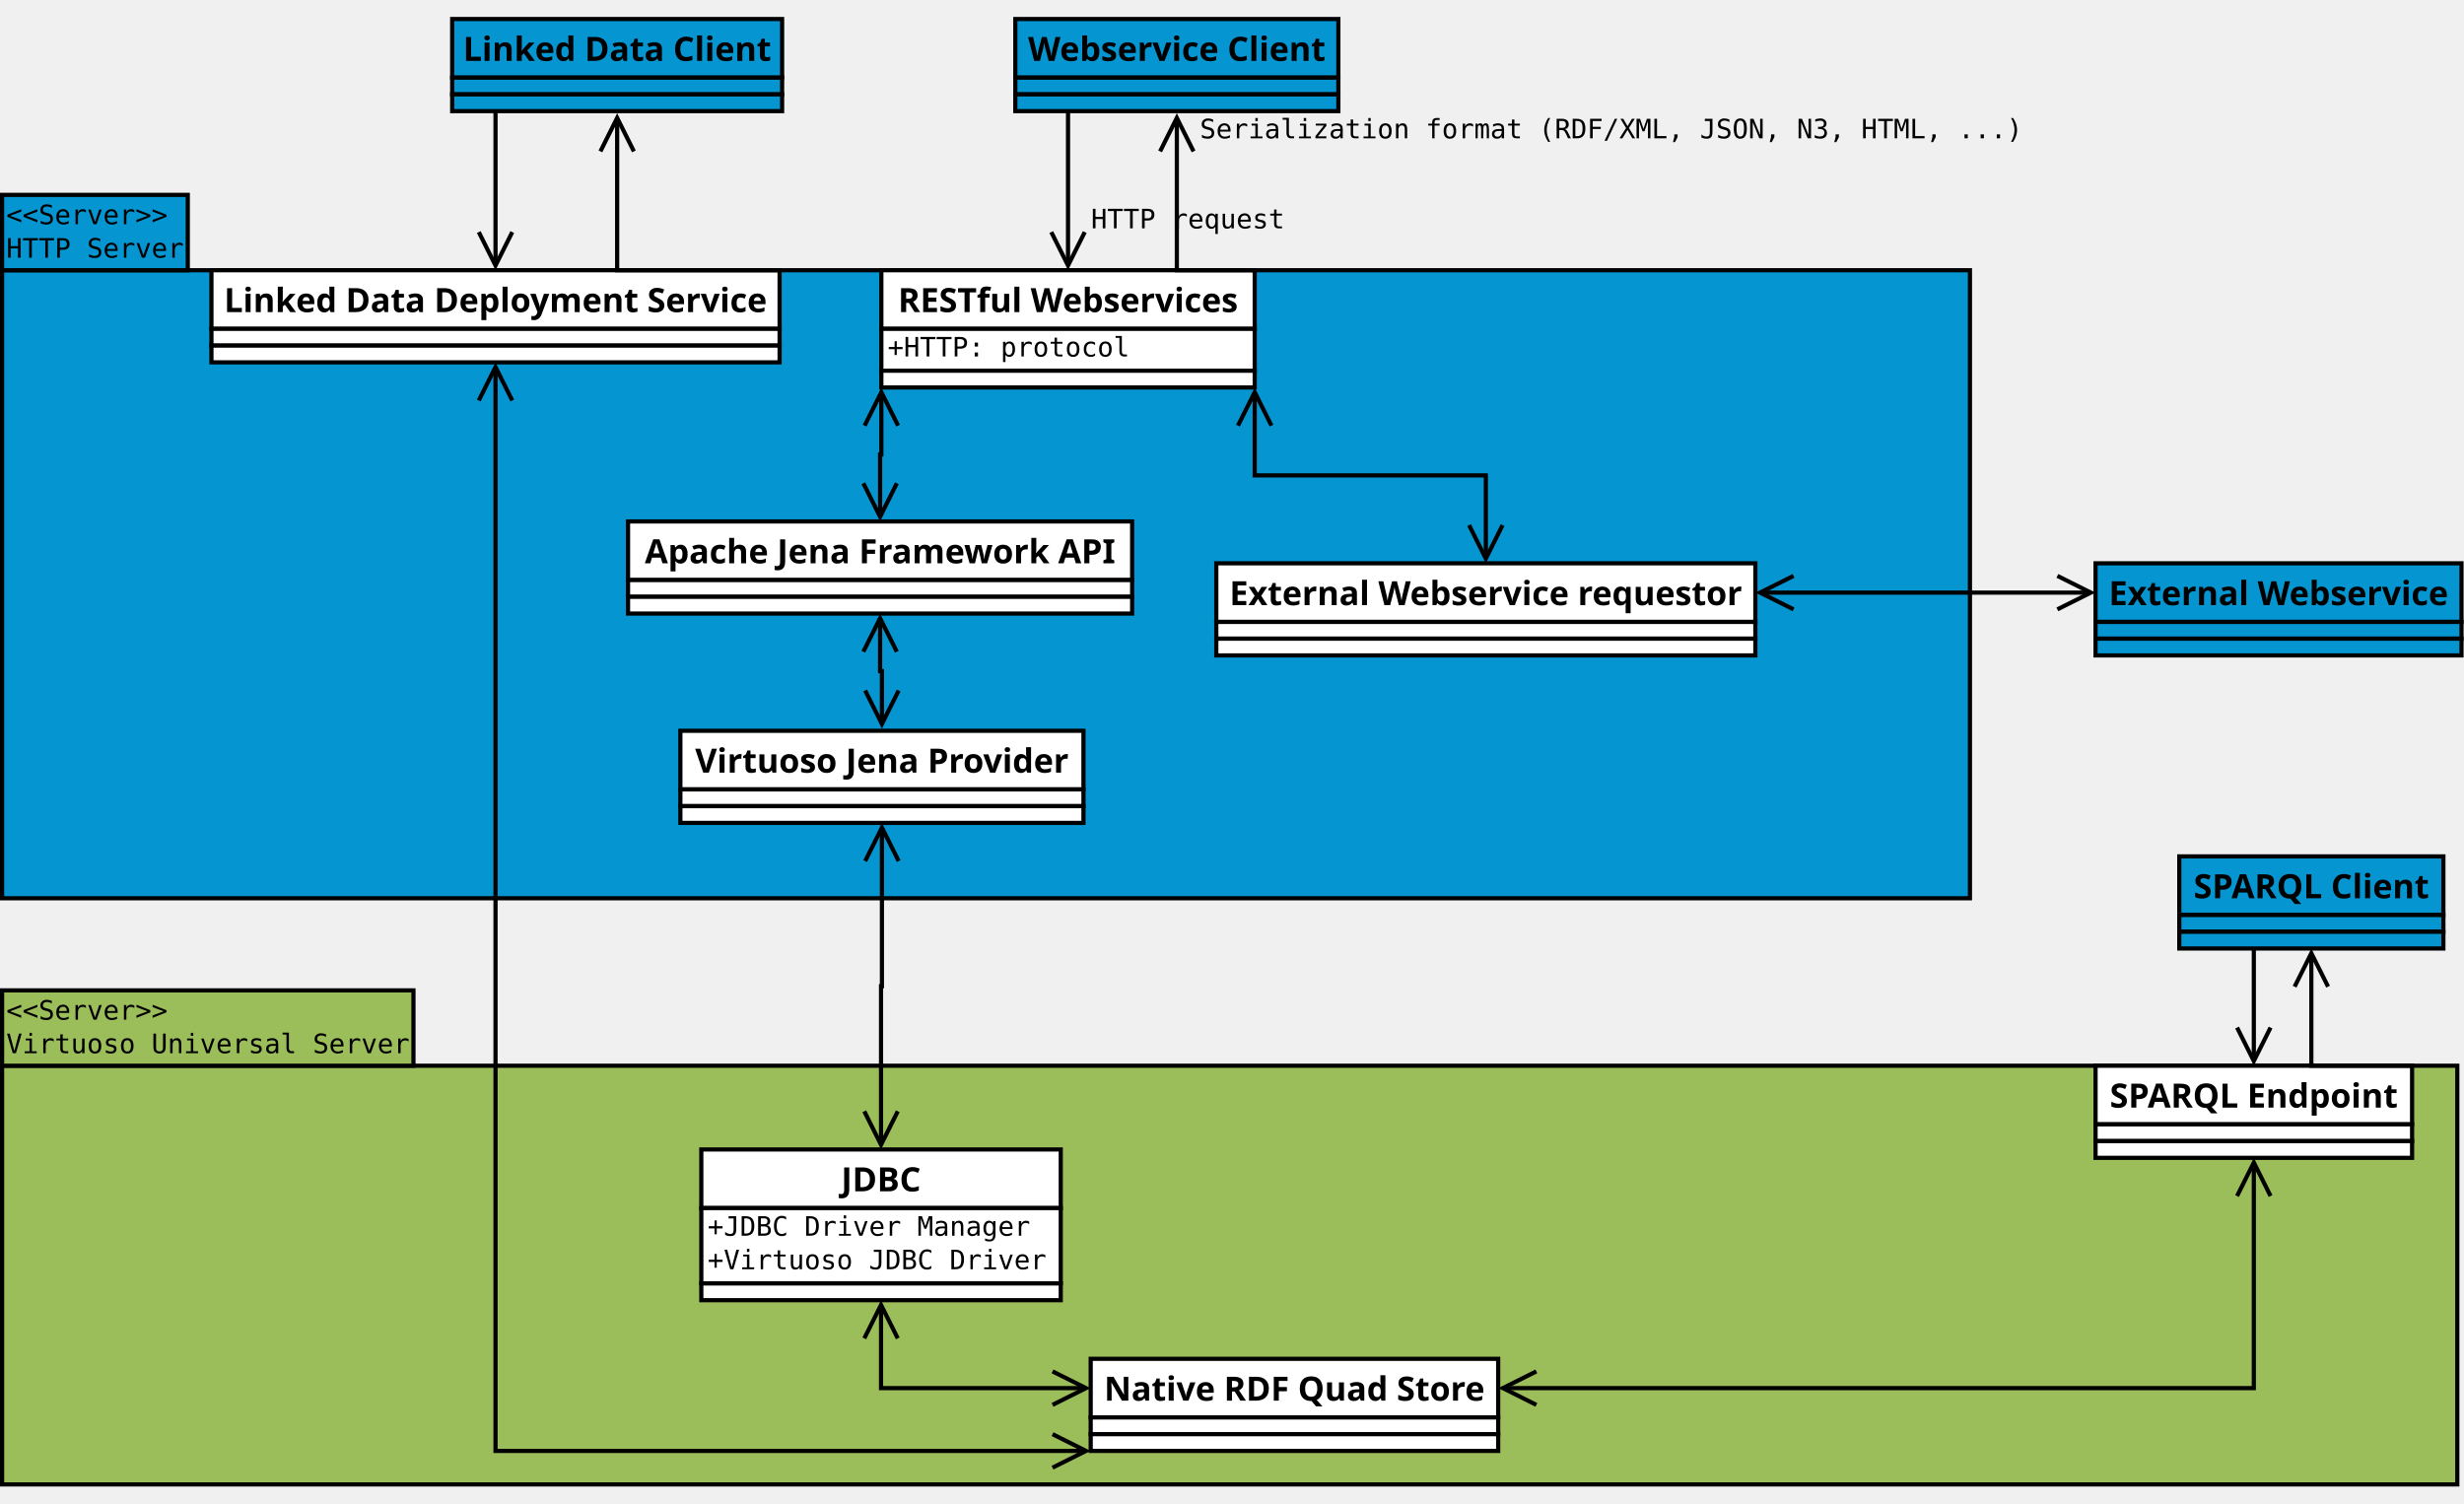
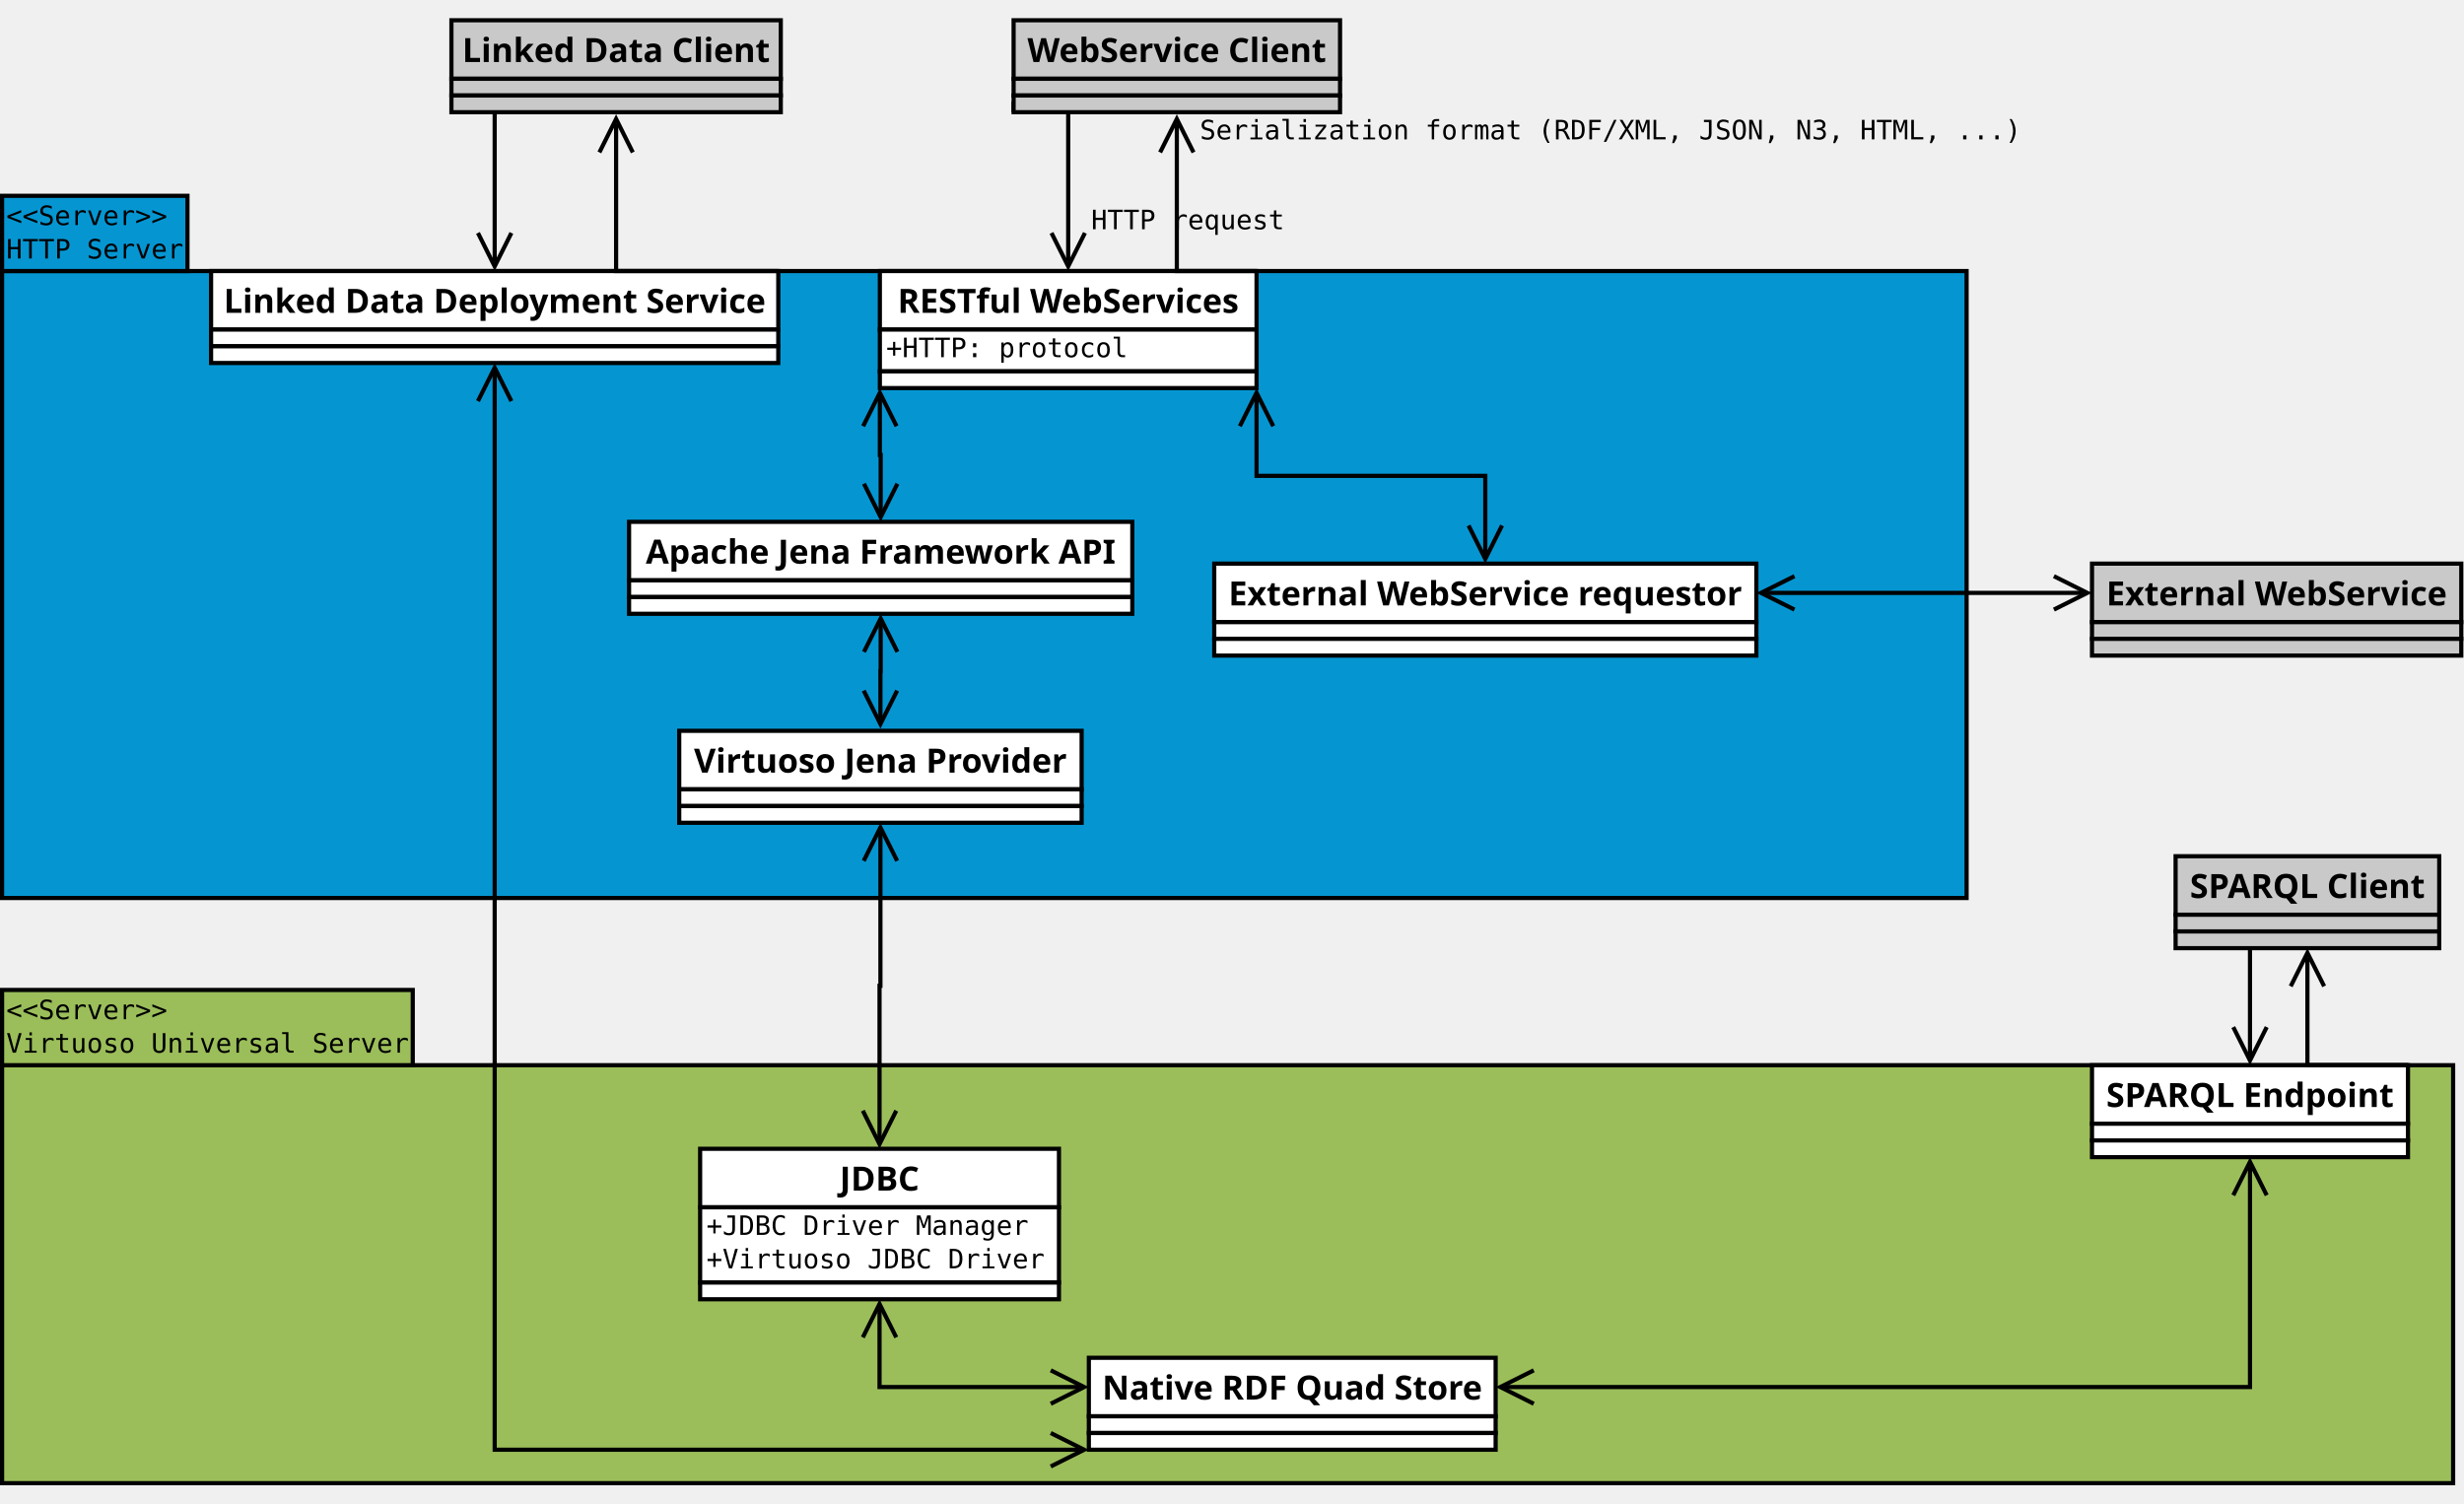
- <svg xmlns="http://www.w3.org/2000/svg" width="59cm" height="36cm" viewBox="99 19 1177 702">
+ <svg xmlns="http://www.w3.org/2000/svg" width="59cm" height="36cm" viewBox="99 19 1179 702">
  <g>
    <rect style="fill: #0596d2" x="100" y="140" width="940" height="300" />
    <rect style="fill: none; fill-opacity:0; stroke-width: 2; stroke: #000000" x="100" y="140" width="940" height="300" />
    <rect style="fill: #0596d2" x="100" y="104" width="88.7" height="36" />
    <rect style="fill: none; fill-opacity:0; stroke-width: 2; stroke: #000000" x="100" y="104" width="88.7" height="36" />
    <text font-size="12.8" style="fill: #000000;text-anchor:start;font-family:monospace;font-style:normal;font-weight:normal" x="102" y="118">&lt;&lt;Server&gt;&gt;</text>
    <text font-size="12.8" style="fill: #000000;text-anchor:start;font-family:monospace;font-style:normal;font-weight:normal" x="102" y="134">HTTP Server</text>
  </g>
  <g>
    <rect style="fill: #9bbe5a" x="100" y="520" width="1172.8" height="200" />
    <rect style="fill: none; fill-opacity:0; stroke-width: 2; stroke: #000000" x="100" y="520" width="1172.8" height="200" />
    <rect style="fill: #9bbe5a" x="100" y="484" width="196.5" height="36" />
    <rect style="fill: none; fill-opacity:0; stroke-width: 2; stroke: #000000" x="100" y="484" width="196.5" height="36" />
    <text font-size="12.8" style="fill: #000000;text-anchor:start;font-family:monospace;font-style:normal;font-weight:normal" x="102" y="498">&lt;&lt;Server&gt;&gt;</text>
    <text font-size="12.8" style="fill: #000000;text-anchor:start;font-family:monospace;font-style:normal;font-weight:normal" x="102" y="514">Virtuoso Universal Server</text>
  </g>
  <g>
    <rect style="fill: #ffffff" x="200" y="140" width="271.4" height="28" />
    <rect style="fill: none; fill-opacity:0; stroke-width: 2; stroke: #000000" x="200" y="140" width="271.4" height="28" />
    <text font-size="16" style="fill: #000000;text-anchor:middle;font-family:sans-serif;font-style:normal;font-weight:700" x="335.7" y="160">Linked Data Deployment Service</text>
    <rect style="fill: #ffffff" x="200" y="168" width="271.4" height="8" />
    <rect style="fill: none; fill-opacity:0; stroke-width: 2; stroke: #000000" x="200" y="168" width="271.4" height="8" />
    <rect style="fill: #ffffff" x="200" y="176" width="271.4" height="8" />
    <rect style="fill: none; fill-opacity:0; stroke-width: 2; stroke: #000000" x="200" y="176" width="271.4" height="8" />
  </g>
  <g>
    <polyline style="fill: none; fill-opacity:0; stroke-width: 2; stroke: #000000" points="393.8,64 393.8,60 335.7,60 335.7,135.528 " />
    <polyline style="fill: none; fill-opacity:0; stroke-width: 2; stroke: #000000" points="327.7,121.764 335.7,137.764 343.7,121.764 " />
    <text font-size="12.8" style="fill: #000000;text-anchor:middle;font-family:monospace;font-style:normal;font-weight:normal" x="364.75" y="56" />
    <text font-size="12.8" style="fill: #000000;text-anchor:start;font-family:monospace;font-style:normal;font-weight:normal" x="397.8" y="60" />
    <text font-size="12.8" style="fill: #000000;text-anchor:start;font-family:monospace;font-style:normal;font-weight:normal" x="346.7" y="136" />
  </g>
  <g>
-     <rect style="fill: #0596d2" x="315" y="20" width="157.6" height="28" />
+     <rect style="fill: #c9c9c9" x="315" y="20" width="157.6" height="28" />
    <rect style="fill: none; fill-opacity:0; stroke-width: 2; stroke: #000000" x="315" y="20" width="157.6" height="28" />
    <text font-size="16" style="fill: #000000;text-anchor:middle;font-family:sans-serif;font-style:normal;font-weight:700" x="393.8" y="40">Linked Data Client</text>
-     <rect style="fill: #0596d2" x="315" y="48" width="157.6" height="8" />
+     <rect style="fill: #c9c9c9" x="315" y="48" width="157.6" height="8" />
    <rect style="fill: none; fill-opacity:0; stroke-width: 2; stroke: #000000" x="315" y="48" width="157.6" height="8" />
-     <rect style="fill: #0596d2" x="315" y="56" width="157.6" height="8" />
+     <rect style="fill: #c9c9c9" x="315" y="56" width="157.6" height="8" />
    <rect style="fill: none; fill-opacity:0; stroke-width: 2; stroke: #000000" x="315" y="56" width="157.6" height="8" />
  </g>
  <g>
    <polyline style="fill: none; fill-opacity:0; stroke-width: 2; stroke: #000000" points="471.4,140 471.4,140 393.8,140 393.8,69.465 " />
    <polyline style="fill: none; fill-opacity:0; stroke-width: 2; stroke: #000000" points="401.8,83.229 393.8,67.229 385.8,83.229 " />
    <text font-size="12.8" style="fill: #000000;text-anchor:middle;font-family:monospace;font-style:normal;font-weight:normal" x="432.6" y="136" />
    <text font-size="12.8" style="fill: #000000;text-anchor:end;font-family:monospace;font-style:normal;font-weight:normal" x="467.4" y="136" />
    <text font-size="12.8" style="fill: #000000;text-anchor:start;font-family:monospace;font-style:normal;font-weight:normal" x="404.8" y="76.993" />
  </g>
  <g>
-     <rect style="fill: #ffffff" x="520" y="140" width="178.35" height="28" />
-     <rect style="fill: none; fill-opacity:0; stroke-width: 2; stroke: #000000" x="520" y="140" width="178.35" height="28" />
-     <text font-size="16" style="fill: #000000;text-anchor:middle;font-family:sans-serif;font-style:normal;font-weight:700" x="609.175" y="160">RESTful Webservices</text>
-     <rect style="fill: #ffffff" x="520" y="168" width="178.35" height="20" />
-     <rect style="fill: none; fill-opacity:0; stroke-width: 2; stroke: #000000" x="520" y="168" width="178.35" height="20" />
+     <rect style="fill: #ffffff" x="520" y="140" width="180.25" height="28" />
+     <rect style="fill: none; fill-opacity:0; stroke-width: 2; stroke: #000000" x="520" y="140" width="180.25" height="28" />
+     <text font-size="16" style="fill: #000000;text-anchor:middle;font-family:sans-serif;font-style:normal;font-weight:700" x="610.125" y="160">RESTful WebServices</text>
+     <rect style="fill: #ffffff" x="520" y="168" width="180.25" height="20" />
+     <rect style="fill: none; fill-opacity:0; stroke-width: 2; stroke: #000000" x="520" y="168" width="180.25" height="20" />
    <text font-size="12.8" style="fill: #000000;text-anchor:start;font-family:monospace;font-style:normal;font-weight:normal" x="523" y="181.2">+HTTP: protocol</text>
-     <rect style="fill: #ffffff" x="520" y="188" width="178.35" height="8" />
-     <rect style="fill: none; fill-opacity:0; stroke-width: 2; stroke: #000000" x="520" y="188" width="178.35" height="8" />
-   </g>
-   <g>
-     <polyline style="fill: none; fill-opacity:0; stroke-width: 2; stroke: #000000" points="584,64 584,60 609.175,60 609.175,135.528 " />
-     <polyline style="fill: none; fill-opacity:0; stroke-width: 2; stroke: #000000" points="601.175,121.764 609.175,137.764 617.175,121.764 " />
-     <text font-size="12.8" style="fill: #000000;text-anchor:middle;font-family:monospace;font-style:normal;font-weight:normal" x="596.587" y="56" />
+     <rect style="fill: #ffffff" x="520" y="188" width="180.25" height="8" />
+     <rect style="fill: none; fill-opacity:0; stroke-width: 2; stroke: #000000" x="520" y="188" width="180.25" height="8" />
+   </g>
+   <g>
+     <polyline style="fill: none; fill-opacity:0; stroke-width: 2; stroke: #000000" points="584,64 584,60 610.126,60 610.126,135.528 " />
+     <polyline style="fill: none; fill-opacity:0; stroke-width: 2; stroke: #000000" points="602.126,121.764 610.126,137.764 618.126,121.764 " />
+     <text font-size="12.8" style="fill: #000000;text-anchor:middle;font-family:monospace;font-style:normal;font-weight:normal" x="597.063" y="56" />
    <text font-size="12.8" style="fill: #000000;text-anchor:start;font-family:monospace;font-style:normal;font-weight:normal" x="588" y="60" />
-     <text font-size="12.8" style="fill: #000000;text-anchor:start;font-family:monospace;font-style:normal;font-weight:normal" x="620.175" y="120"> HTTP request</text>
-     <text font-size="12.8" style="fill: #000000;text-anchor:start;font-family:monospace;font-style:normal;font-weight:normal" x="620.175" y="136" />
-   </g>
-   <g>
-     <rect style="fill: #0596d2" x="584" y="20" width="154.3" height="28" />
-     <rect style="fill: none; fill-opacity:0; stroke-width: 2; stroke: #000000" x="584" y="20" width="154.3" height="28" />
-     <text font-size="16" style="fill: #000000;text-anchor:middle;font-family:sans-serif;font-style:normal;font-weight:700" x="661.15" y="40">Webservice Client</text>
-     <rect style="fill: #0596d2" x="584" y="48" width="154.3" height="8" />
-     <rect style="fill: none; fill-opacity:0; stroke-width: 2; stroke: #000000" x="584" y="48" width="154.3" height="8" />
-     <rect style="fill: #0596d2" x="584" y="56" width="154.3" height="8" />
-     <rect style="fill: none; fill-opacity:0; stroke-width: 2; stroke: #000000" x="584" y="56" width="154.3" height="8" />
-   </g>
-   <g>
-     <polyline style="fill: none; fill-opacity:0; stroke-width: 2; stroke: #000000" points="698.35,140 698.35,140 661.15,140 661.15,69.465 " />
-     <polyline style="fill: none; fill-opacity:0; stroke-width: 2; stroke: #000000" points="669.15,83.229 661.15,67.229 653.15,83.229 " />
-     <text font-size="12.8" style="fill: #000000;text-anchor:middle;font-family:monospace;font-style:normal;font-weight:normal" x="679.75" y="136" />
-     <text font-size="12.8" style="fill: #000000;text-anchor:end;font-family:monospace;font-style:normal;font-weight:normal" x="694.35" y="136" />
-     <text font-size="12.8" style="fill: #000000;text-anchor:start;font-family:monospace;font-style:normal;font-weight:normal" x="672.15" y="76.993"> Serialization format (RDF/XML, JSON, N3, HTML, ...)</text>
-     <text font-size="12.8" style="fill: #000000;text-anchor:start;font-family:monospace;font-style:normal;font-weight:normal" x="672.15" y="92.993" />
-   </g>
-   <g>
-     <rect style="fill: #ffffff" x="399" y="260" width="240.8" height="28" />
-     <rect style="fill: none; fill-opacity:0; stroke-width: 2; stroke: #000000" x="399" y="260" width="240.8" height="28" />
-     <text font-size="16" style="fill: #000000;text-anchor:middle;font-family:sans-serif;font-style:normal;font-weight:700" x="519.4" y="280">Apache Jena Framework API</text>
-     <rect style="fill: #ffffff" x="399" y="288" width="240.8" height="8" />
-     <rect style="fill: none; fill-opacity:0; stroke-width: 2; stroke: #000000" x="399" y="288" width="240.8" height="8" />
-     <rect style="fill: #ffffff" x="399" y="296" width="240.8" height="8" />
-     <rect style="fill: none; fill-opacity:0; stroke-width: 2; stroke: #000000" x="399" y="296" width="240.8" height="8" />
+     <text font-size="12.8" style="fill: #000000;text-anchor:start;font-family:monospace;font-style:normal;font-weight:normal" x="621.126" y="120"> HTTP request</text>
+     <text font-size="12.8" style="fill: #000000;text-anchor:start;font-family:monospace;font-style:normal;font-weight:normal" x="621.126" y="136" />
+   </g>
+   <g>
+     <rect style="fill: #c9c9c9" x="584" y="20" width="156.2" height="28" />
+     <rect style="fill: none; fill-opacity:0; stroke-width: 2; stroke: #000000" x="584" y="20" width="156.2" height="28" />
+     <text font-size="16" style="fill: #000000;text-anchor:middle;font-family:sans-serif;font-style:normal;font-weight:700" x="662.1" y="40">WebService Client</text>
+     <rect style="fill: #c9c9c9" x="584" y="48" width="156.2" height="8" />
+     <rect style="fill: none; fill-opacity:0; stroke-width: 2; stroke: #000000" x="584" y="48" width="156.2" height="8" />
+     <rect style="fill: #c9c9c9" x="584" y="56" width="156.2" height="8" />
+     <rect style="fill: none; fill-opacity:0; stroke-width: 2; stroke: #000000" x="584" y="56" width="156.2" height="8" />
+   </g>
+   <g>
+     <polyline style="fill: none; fill-opacity:0; stroke-width: 2; stroke: #000000" points="700.25,140 700.25,140 662.1,140 662.1,69.465 " />
+     <polyline style="fill: none; fill-opacity:0; stroke-width: 2; stroke: #000000" points="670.1,83.229 662.1,67.229 654.1,83.229 " />
+     <text font-size="12.8" style="fill: #000000;text-anchor:middle;font-family:monospace;font-style:normal;font-weight:normal" x="681.175" y="136" />
+     <text font-size="12.8" style="fill: #000000;text-anchor:end;font-family:monospace;font-style:normal;font-weight:normal" x="696.25" y="136" />
+     <text font-size="12.8" style="fill: #000000;text-anchor:start;font-family:monospace;font-style:normal;font-weight:normal" x="673.1" y="76.993"> Serialization format (RDF/XML, JSON, N3, HTML, ...)</text>
+     <text font-size="12.8" style="fill: #000000;text-anchor:start;font-family:monospace;font-style:normal;font-weight:normal" x="673.1" y="92.993" />
+   </g>
+   <g>
+     <rect style="fill: #ffffff" x="400" y="260" width="240.8" height="28" />
+     <rect style="fill: none; fill-opacity:0; stroke-width: 2; stroke: #000000" x="400" y="260" width="240.8" height="28" />
+     <text font-size="16" style="fill: #000000;text-anchor:middle;font-family:sans-serif;font-style:normal;font-weight:700" x="520.4" y="280">Apache Jena Framework API</text>
+     <rect style="fill: #ffffff" x="400" y="288" width="240.8" height="8" />
+     <rect style="fill: none; fill-opacity:0; stroke-width: 2; stroke: #000000" x="400" y="288" width="240.8" height="8" />
+     <rect style="fill: #ffffff" x="400" y="296" width="240.8" height="8" />
+     <rect style="fill: none; fill-opacity:0; stroke-width: 2; stroke: #000000" x="400" y="296" width="240.8" height="8" />
  </g>
  <g>
    <rect style="fill: #ffffff" x="424" y="360" width="192.55" height="28" />
    <rect style="fill: none; fill-opacity:0; stroke-width: 2; stroke: #000000" x="424" y="360" width="192.55" height="28" />
    <text font-size="16" style="fill: #000000;text-anchor:middle;font-family:sans-serif;font-style:normal;font-weight:700" x="520.275" y="380">Virtuoso Jena Provider</text>
    <rect style="fill: #ffffff" x="424" y="388" width="192.55" height="8" />
    <rect style="fill: none; fill-opacity:0; stroke-width: 2; stroke: #000000" x="424" y="388" width="192.55" height="8" />
    <rect style="fill: #ffffff" x="424" y="396" width="192.55" height="8" />
    <rect style="fill: none; fill-opacity:0; stroke-width: 2; stroke: #000000" x="424" y="396" width="192.55" height="8" />
  </g>
  <g>
-     <rect style="fill: #ffffff" x="680" y="280" width="257.5" height="28" />
-     <rect style="fill: none; fill-opacity:0; stroke-width: 2; stroke: #000000" x="680" y="280" width="257.5" height="28" />
-     <text font-size="16" style="fill: #000000;text-anchor:middle;font-family:sans-serif;font-style:normal;font-weight:700" x="808.75" y="300">External Webservice requestor</text>
-     <rect style="fill: #ffffff" x="680" y="308" width="257.5" height="8" />
-     <rect style="fill: none; fill-opacity:0; stroke-width: 2; stroke: #000000" x="680" y="308" width="257.5" height="8" />
-     <rect style="fill: #ffffff" x="680" y="316" width="257.5" height="8" />
-     <rect style="fill: none; fill-opacity:0; stroke-width: 2; stroke: #000000" x="680" y="316" width="257.5" height="8" />
-   </g>
-   <g>
-     <rect style="fill: #0596d2" x="1100" y="280" width="174.8" height="28" />
-     <rect style="fill: none; fill-opacity:0; stroke-width: 2; stroke: #000000" x="1100" y="280" width="174.8" height="28" />
-     <text font-size="16" style="fill: #000000;text-anchor:middle;font-family:sans-serif;font-style:normal;font-weight:700" x="1187.4" y="300">External Webservice</text>
-     <rect style="fill: #0596d2" x="1100" y="308" width="174.8" height="8" />
-     <rect style="fill: none; fill-opacity:0; stroke-width: 2; stroke: #000000" x="1100" y="308" width="174.8" height="8" />
-     <rect style="fill: #0596d2" x="1100" y="316" width="174.8" height="8" />
-     <rect style="fill: none; fill-opacity:0; stroke-width: 2; stroke: #000000" x="1100" y="316" width="174.8" height="8" />
-   </g>
-   <g>
-     <polyline style="fill: none; fill-opacity:0; stroke-width: 2; stroke: #000000" points="698.35,200.472 698.35,238 808.75,238 808.75,275.528 " />
-     <polyline style="fill: none; fill-opacity:0; stroke-width: 2; stroke: #000000" points="706.35,214.236 698.35,198.236 690.35,214.236 " />
-     <polyline style="fill: none; fill-opacity:0; stroke-width: 2; stroke: #000000" points="800.75,261.764 808.75,277.764 816.75,261.764 " />
-     <text font-size="12.8" style="fill: #000000;text-anchor:middle;font-family:monospace;font-style:normal;font-weight:normal" x="753.55" y="234" />
-     <text font-size="12.8" style="fill: #000000;text-anchor:start;font-family:monospace;font-style:normal;font-weight:normal" x="709.35" y="208" />
-     <text font-size="12.8" style="fill: #000000;text-anchor:start;font-family:monospace;font-style:normal;font-weight:normal" x="819.75" y="276" />
-   </g>
-   <g>
-     <polyline style="fill: none; fill-opacity:0; stroke-width: 2; stroke: #000000" points="941.972,294 953.5,294 1084,294 1095.53,294 " />
-     <polyline style="fill: none; fill-opacity:0; stroke-width: 2; stroke: #000000" points="955.736,286 939.736,294 955.736,302 " />
+     <rect style="fill: #ffffff" x="680" y="280" width="259.4" height="28" />
+     <rect style="fill: none; fill-opacity:0; stroke-width: 2; stroke: #000000" x="680" y="280" width="259.4" height="28" />
+     <text font-size="16" style="fill: #000000;text-anchor:middle;font-family:sans-serif;font-style:normal;font-weight:700" x="809.7" y="300">External WebService requestor</text>
+     <rect style="fill: #ffffff" x="680" y="308" width="259.4" height="8" />
+     <rect style="fill: none; fill-opacity:0; stroke-width: 2; stroke: #000000" x="680" y="308" width="259.4" height="8" />
+     <rect style="fill: #ffffff" x="680" y="316" width="259.4" height="8" />
+     <rect style="fill: none; fill-opacity:0; stroke-width: 2; stroke: #000000" x="680" y="316" width="259.4" height="8" />
+   </g>
+   <g>
+     <rect style="fill: #c9c9c9" x="1100" y="280" width="176.7" height="28" />
+     <rect style="fill: none; fill-opacity:0; stroke-width: 2; stroke: #000000" x="1100" y="280" width="176.7" height="28" />
+     <text font-size="16" style="fill: #000000;text-anchor:middle;font-family:sans-serif;font-style:normal;font-weight:700" x="1188.35" y="300">External WebService</text>
+     <rect style="fill: #c9c9c9" x="1100" y="308" width="176.7" height="8" />
+     <rect style="fill: none; fill-opacity:0; stroke-width: 2; stroke: #000000" x="1100" y="308" width="176.7" height="8" />
+     <rect style="fill: #c9c9c9" x="1100" y="316" width="176.7" height="8" />
+     <rect style="fill: none; fill-opacity:0; stroke-width: 2; stroke: #000000" x="1100" y="316" width="176.7" height="8" />
+   </g>
+   <g>
+     <polyline style="fill: none; fill-opacity:0; stroke-width: 2; stroke: #000000" points="700.25,200.472 700.25,238 809.7,238 809.7,275.528 " />
+     <polyline style="fill: none; fill-opacity:0; stroke-width: 2; stroke: #000000" points="708.25,214.236 700.25,198.236 692.25,214.236 " />
+     <polyline style="fill: none; fill-opacity:0; stroke-width: 2; stroke: #000000" points="801.7,261.764 809.7,277.764 817.7,261.764 " />
+     <text font-size="12.8" style="fill: #000000;text-anchor:middle;font-family:monospace;font-style:normal;font-weight:normal" x="754.975" y="234" />
+     <text font-size="12.8" style="fill: #000000;text-anchor:start;font-family:monospace;font-style:normal;font-weight:normal" x="711.25" y="208" />
+     <text font-size="12.8" style="fill: #000000;text-anchor:start;font-family:monospace;font-style:normal;font-weight:normal" x="820.7" y="276" />
+   </g>
+   <g>
+     <polyline style="fill: none; fill-opacity:0; stroke-width: 2; stroke: #000000" points="943.872,294 955.4,294 1084,294 1095.53,294 " />
+     <polyline style="fill: none; fill-opacity:0; stroke-width: 2; stroke: #000000" points="957.636,286 941.636,294 957.636,302 " />
    <polyline style="fill: none; fill-opacity:0; stroke-width: 2; stroke: #000000" points="1081.76,302 1097.76,294 1081.76,286 " />
-     <text font-size="12.8" style="fill: #000000;text-anchor:middle;font-family:monospace;font-style:normal;font-weight:normal" x="1018.75" y="290" />
-     <text font-size="12.8" style="fill: #000000;text-anchor:start;font-family:monospace;font-style:normal;font-weight:normal" x="957.5" y="290" />
+     <text font-size="12.8" style="fill: #000000;text-anchor:middle;font-family:monospace;font-style:normal;font-weight:normal" x="1019.7" y="290" />
+     <text font-size="12.8" style="fill: #000000;text-anchor:start;font-family:monospace;font-style:normal;font-weight:normal" x="959.4" y="290" />
    <text font-size="12.8" style="fill: #000000;text-anchor:end;font-family:monospace;font-style:normal;font-weight:normal" x="1080" y="290" />
  </g>
  <g>
    <rect style="fill: #ffffff" x="434" y="560" width="171.7" height="28" />
    <rect style="fill: none; fill-opacity:0; stroke-width: 2; stroke: #000000" x="434" y="560" width="171.7" height="28" />
    <text font-size="16" style="fill: #000000;text-anchor:middle;font-family:sans-serif;font-style:normal;font-weight:700" x="519.85" y="580">JDBC</text>
    <rect style="fill: #ffffff" x="434" y="588" width="171.7" height="36" />
    <rect style="fill: none; fill-opacity:0; stroke-width: 2; stroke: #000000" x="434" y="588" width="171.7" height="36" />
    <text font-size="12.8" style="fill: #000000;text-anchor:start;font-family:monospace;font-style:normal;font-weight:normal" x="437" y="601.2">+JDBC Driver Manager</text>
    <text font-size="12.8" style="fill: #000000;text-anchor:start;font-family:monospace;font-style:normal;font-weight:normal" x="437" y="617.2">+Virtuoso JDBC Driver</text>
    <rect style="fill: #ffffff" x="434" y="624" width="171.7" height="8" />
    <rect style="fill: none; fill-opacity:0; stroke-width: 2; stroke: #000000" x="434" y="624" width="171.7" height="8" />
  </g>
  <g>
    <rect style="fill: #ffffff" x="620" y="660" width="194.65" height="28" />
    <rect style="fill: none; fill-opacity:0; stroke-width: 2; stroke: #000000" x="620" y="660" width="194.65" height="28" />
    <text font-size="16" style="fill: #000000;text-anchor:middle;font-family:sans-serif;font-style:normal;font-weight:700" x="717.325" y="680">Native RDF Quad Store</text>
    <rect style="fill: #ffffff" x="620" y="688" width="194.65" height="8" />
    <rect style="fill: none; fill-opacity:0; stroke-width: 2; stroke: #000000" x="620" y="688" width="194.65" height="8" />
    <rect style="fill: #ffffff" x="620" y="696" width="194.65" height="8" />
    <rect style="fill: none; fill-opacity:0; stroke-width: 2; stroke: #000000" x="620" y="696" width="194.65" height="8" />
  </g>
  <g>
    <rect style="fill: #ffffff" x="1100" y="520" width="151.2" height="28" />
    <rect style="fill: none; fill-opacity:0; stroke-width: 2; stroke: #000000" x="1100" y="520" width="151.2" height="28" />
    <text font-size="16" style="fill: #000000;text-anchor:middle;font-family:sans-serif;font-style:normal;font-weight:700" x="1175.6" y="540">SPARQL Endpoint</text>
    <rect style="fill: #ffffff" x="1100" y="548" width="151.2" height="8" />
    <rect style="fill: none; fill-opacity:0; stroke-width: 2; stroke: #000000" x="1100" y="548" width="151.2" height="8" />
    <rect style="fill: #ffffff" x="1100" y="556" width="151.2" height="8" />
    <rect style="fill: none; fill-opacity:0; stroke-width: 2; stroke: #000000" x="1100" y="556" width="151.2" height="8" />
  </g>
  <g>
    <polyline style="fill: none; fill-opacity:0; stroke-width: 2; stroke: #000000" points="1203.08,464 1203.08,460 1175.6,460 1175.6,515.528 " />
    <polyline style="fill: none; fill-opacity:0; stroke-width: 2; stroke: #000000" points="1167.6,501.764 1175.6,517.764 1183.6,501.764 " />
    <text font-size="12.8" style="fill: #000000;text-anchor:middle;font-family:monospace;font-style:normal;font-weight:normal" x="1189.34" y="456" />
    <text font-size="12.8" style="fill: #000000;text-anchor:start;font-family:monospace;font-style:normal;font-weight:normal" x="1207.08" y="460" />
    <text font-size="12.8" style="fill: #000000;text-anchor:start;font-family:monospace;font-style:normal;font-weight:normal" x="1186.6" y="516" />
  </g>
  <g>
-     <rect style="fill: #0596d2" x="1140" y="420" width="126.15" height="28" />
+     <rect style="fill: #c9c9c9" x="1140" y="420" width="126.15" height="28" />
    <rect style="fill: none; fill-opacity:0; stroke-width: 2; stroke: #000000" x="1140" y="420" width="126.15" height="28" />
    <text font-size="16" style="fill: #000000;text-anchor:middle;font-family:sans-serif;font-style:normal;font-weight:700" x="1203.08" y="440">SPARQL Client</text>
-     <rect style="fill: #0596d2" x="1140" y="448" width="126.15" height="8" />
+     <rect style="fill: #c9c9c9" x="1140" y="448" width="126.15" height="8" />
    <rect style="fill: none; fill-opacity:0; stroke-width: 2; stroke: #000000" x="1140" y="448" width="126.15" height="8" />
-     <rect style="fill: #0596d2" x="1140" y="456" width="126.15" height="8" />
+     <rect style="fill: #c9c9c9" x="1140" y="456" width="126.15" height="8" />
    <rect style="fill: none; fill-opacity:0; stroke-width: 2; stroke: #000000" x="1140" y="456" width="126.15" height="8" />
  </g>
  <g>
    <polyline style="fill: none; fill-opacity:0; stroke-width: 2; stroke: #000000" points="819.122,674 1175.6,674 1175.6,568.472 " />
    <polyline style="fill: none; fill-opacity:0; stroke-width: 2; stroke: #000000" points="832.886,666 816.886,674 832.886,682 " />
    <polyline style="fill: none; fill-opacity:0; stroke-width: 2; stroke: #000000" points="1183.6,582.236 1175.6,566.236 1167.6,582.236 " />
    <text font-size="12.8" style="fill: #000000;text-anchor:middle;font-family:monospace;font-style:normal;font-weight:normal" x="995.125" y="670" />
    <text font-size="12.8" style="fill: #000000;text-anchor:start;font-family:monospace;font-style:normal;font-weight:normal" x="834.65" y="670" />
    <text font-size="12.8" style="fill: #000000;text-anchor:start;font-family:monospace;font-style:normal;font-weight:normal" x="1186.6" y="576" />
  </g>
  <g>
    <polyline style="fill: none; fill-opacity:0; stroke-width: 2; stroke: #000000" points="335.7,188.472 335.7,704 615.528,704 " />
    <polyline style="fill: none; fill-opacity:0; stroke-width: 2; stroke: #000000" points="343.7,202.236 335.7,186.236 327.7,202.236 " />
    <polyline style="fill: none; fill-opacity:0; stroke-width: 2; stroke: #000000" points="601.764,712 617.764,704 601.764,696 " />
    <text font-size="12.8" style="fill: #000000;text-anchor:middle;font-family:monospace;font-style:normal;font-weight:normal" x="477.85" y="700" />
    <text font-size="12.8" style="fill: #000000;text-anchor:start;font-family:monospace;font-style:normal;font-weight:normal" x="346.7" y="196" />
    <text font-size="12.8" style="fill: #000000;text-anchor:end;font-family:monospace;font-style:normal;font-weight:normal" x="600" y="700" />
  </g>
  <g>
    <polyline style="fill: none; fill-opacity:0; stroke-width: 2; stroke: #000000" points="519.85,636.472 519.85,674 615.528,674 " />
    <polyline style="fill: none; fill-opacity:0; stroke-width: 2; stroke: #000000" points="527.85,650.236 519.85,634.236 511.85,650.236 " />
    <polyline style="fill: none; fill-opacity:0; stroke-width: 2; stroke: #000000" points="601.764,682 617.764,674 601.764,666 " />
    <text font-size="12.8" style="fill: #000000;text-anchor:middle;font-family:monospace;font-style:normal;font-weight:normal" x="569.925" y="670" />
    <text font-size="12.8" style="fill: #000000;text-anchor:start;font-family:monospace;font-style:normal;font-weight:normal" x="530.85" y="644" />
    <text font-size="12.8" style="fill: #000000;text-anchor:end;font-family:monospace;font-style:normal;font-weight:normal" x="600" y="670" />
  </g>
  <g>
-     <polyline style="fill: none; fill-opacity:0; stroke-width: 2; stroke: #000000" points="519.4,308.472 519.4,331.497 520.275,331.497 520.275,354.522 " />
-     <polyline style="fill: none; fill-opacity:0; stroke-width: 2; stroke: #000000" points="527.4,322.236 519.4,306.236 511.4,322.236 " />
+     <polyline style="fill: none; fill-opacity:0; stroke-width: 2; stroke: #000000" points="520.4,308.472 520.4,331.497 520.275,331.497 520.275,354.522 " />
+     <polyline style="fill: none; fill-opacity:0; stroke-width: 2; stroke: #000000" points="528.4,322.236 520.4,306.236 512.4,322.236 " />
    <polyline style="fill: none; fill-opacity:0; stroke-width: 2; stroke: #000000" points="512.275,340.758 520.275,356.758 528.275,340.758 " />
-     <text font-size="12.8" style="fill: #000000;text-anchor:middle;font-family:monospace;font-style:normal;font-weight:normal" x="519.837" y="327.497" />
-     <text font-size="12.8" style="fill: #000000;text-anchor:start;font-family:monospace;font-style:normal;font-weight:normal" x="530.4" y="316" />
+     <text font-size="12.8" style="fill: #000000;text-anchor:middle;font-family:monospace;font-style:normal;font-weight:normal" x="520.337" y="327.497" />
+     <text font-size="12.8" style="fill: #000000;text-anchor:start;font-family:monospace;font-style:normal;font-weight:normal" x="531.4" y="316" />
    <text font-size="12.8" style="fill: #000000;text-anchor:start;font-family:monospace;font-style:normal;font-weight:normal" x="531.275" y="354.994" />
  </g>
  <g>
-     <polyline style="fill: none; fill-opacity:0; stroke-width: 2; stroke: #000000" points="520,200.472 520,228 519.4,228 519.4,255.528 " />
+     <polyline style="fill: none; fill-opacity:0; stroke-width: 2; stroke: #000000" points="520,200.472 520,228 520.4,228 520.4,255.528 " />
    <polyline style="fill: none; fill-opacity:0; stroke-width: 2; stroke: #000000" points="528,214.236 520,198.236 512,214.236 " />
-     <polyline style="fill: none; fill-opacity:0; stroke-width: 2; stroke: #000000" points="511.4,241.764 519.4,257.764 527.4,241.764 " />
-     <text font-size="12.8" style="fill: #000000;text-anchor:middle;font-family:monospace;font-style:normal;font-weight:normal" x="519.7" y="224" />
+     <polyline style="fill: none; fill-opacity:0; stroke-width: 2; stroke: #000000" points="512.4,241.764 520.4,257.764 528.4,241.764 " />
+     <text font-size="12.8" style="fill: #000000;text-anchor:middle;font-family:monospace;font-style:normal;font-weight:normal" x="520.2" y="224" />
    <text font-size="12.8" style="fill: #000000;text-anchor:start;font-family:monospace;font-style:normal;font-weight:normal" x="531" y="208" />
-     <text font-size="12.8" style="fill: #000000;text-anchor:start;font-family:monospace;font-style:normal;font-weight:normal" x="530.4" y="256" />
+     <text font-size="12.8" style="fill: #000000;text-anchor:start;font-family:monospace;font-style:normal;font-weight:normal" x="531.4" y="256" />
  </g>
  <g>
    <polyline style="fill: none; fill-opacity:0; stroke-width: 2; stroke: #000000" points="520.275,408.472 520.275,482 519.85,482 519.85,555.528 " />
    <polyline style="fill: none; fill-opacity:0; stroke-width: 2; stroke: #000000" points="528.275,422.236 520.275,406.236 512.275,422.236 " />
    <polyline style="fill: none; fill-opacity:0; stroke-width: 2; stroke: #000000" points="511.85,541.764 519.85,557.764 527.85,541.764 " />
    <text font-size="12.8" style="fill: #000000;text-anchor:middle;font-family:monospace;font-style:normal;font-weight:normal" x="520.063" y="478" />
    <text font-size="12.8" style="fill: #000000;text-anchor:start;font-family:monospace;font-style:normal;font-weight:normal" x="531.275" y="416" />
    <text font-size="12.8" style="fill: #000000;text-anchor:start;font-family:monospace;font-style:normal;font-weight:normal" x="530.85" y="556" />
  </g>
  <g>
    <polyline style="fill: none; fill-opacity:0; stroke-width: 2; stroke: #000000" points="1251.2,520 1251.2,520 1203.08,520 1203.08,468.472 " />
    <polyline style="fill: none; fill-opacity:0; stroke-width: 2; stroke: #000000" points="1211.08,482.236 1203.08,466.236 1195.08,482.236 " />
    <text font-size="12.8" style="fill: #000000;text-anchor:middle;font-family:monospace;font-style:normal;font-weight:normal" x="1227.14" y="516" />
    <text font-size="12.8" style="fill: #000000;text-anchor:end;font-family:monospace;font-style:normal;font-weight:normal" x="1247.2" y="516" />
    <text font-size="12.8" style="fill: #000000;text-anchor:start;font-family:monospace;font-style:normal;font-weight:normal" x="1214.08" y="476" />
  </g>
</svg>
